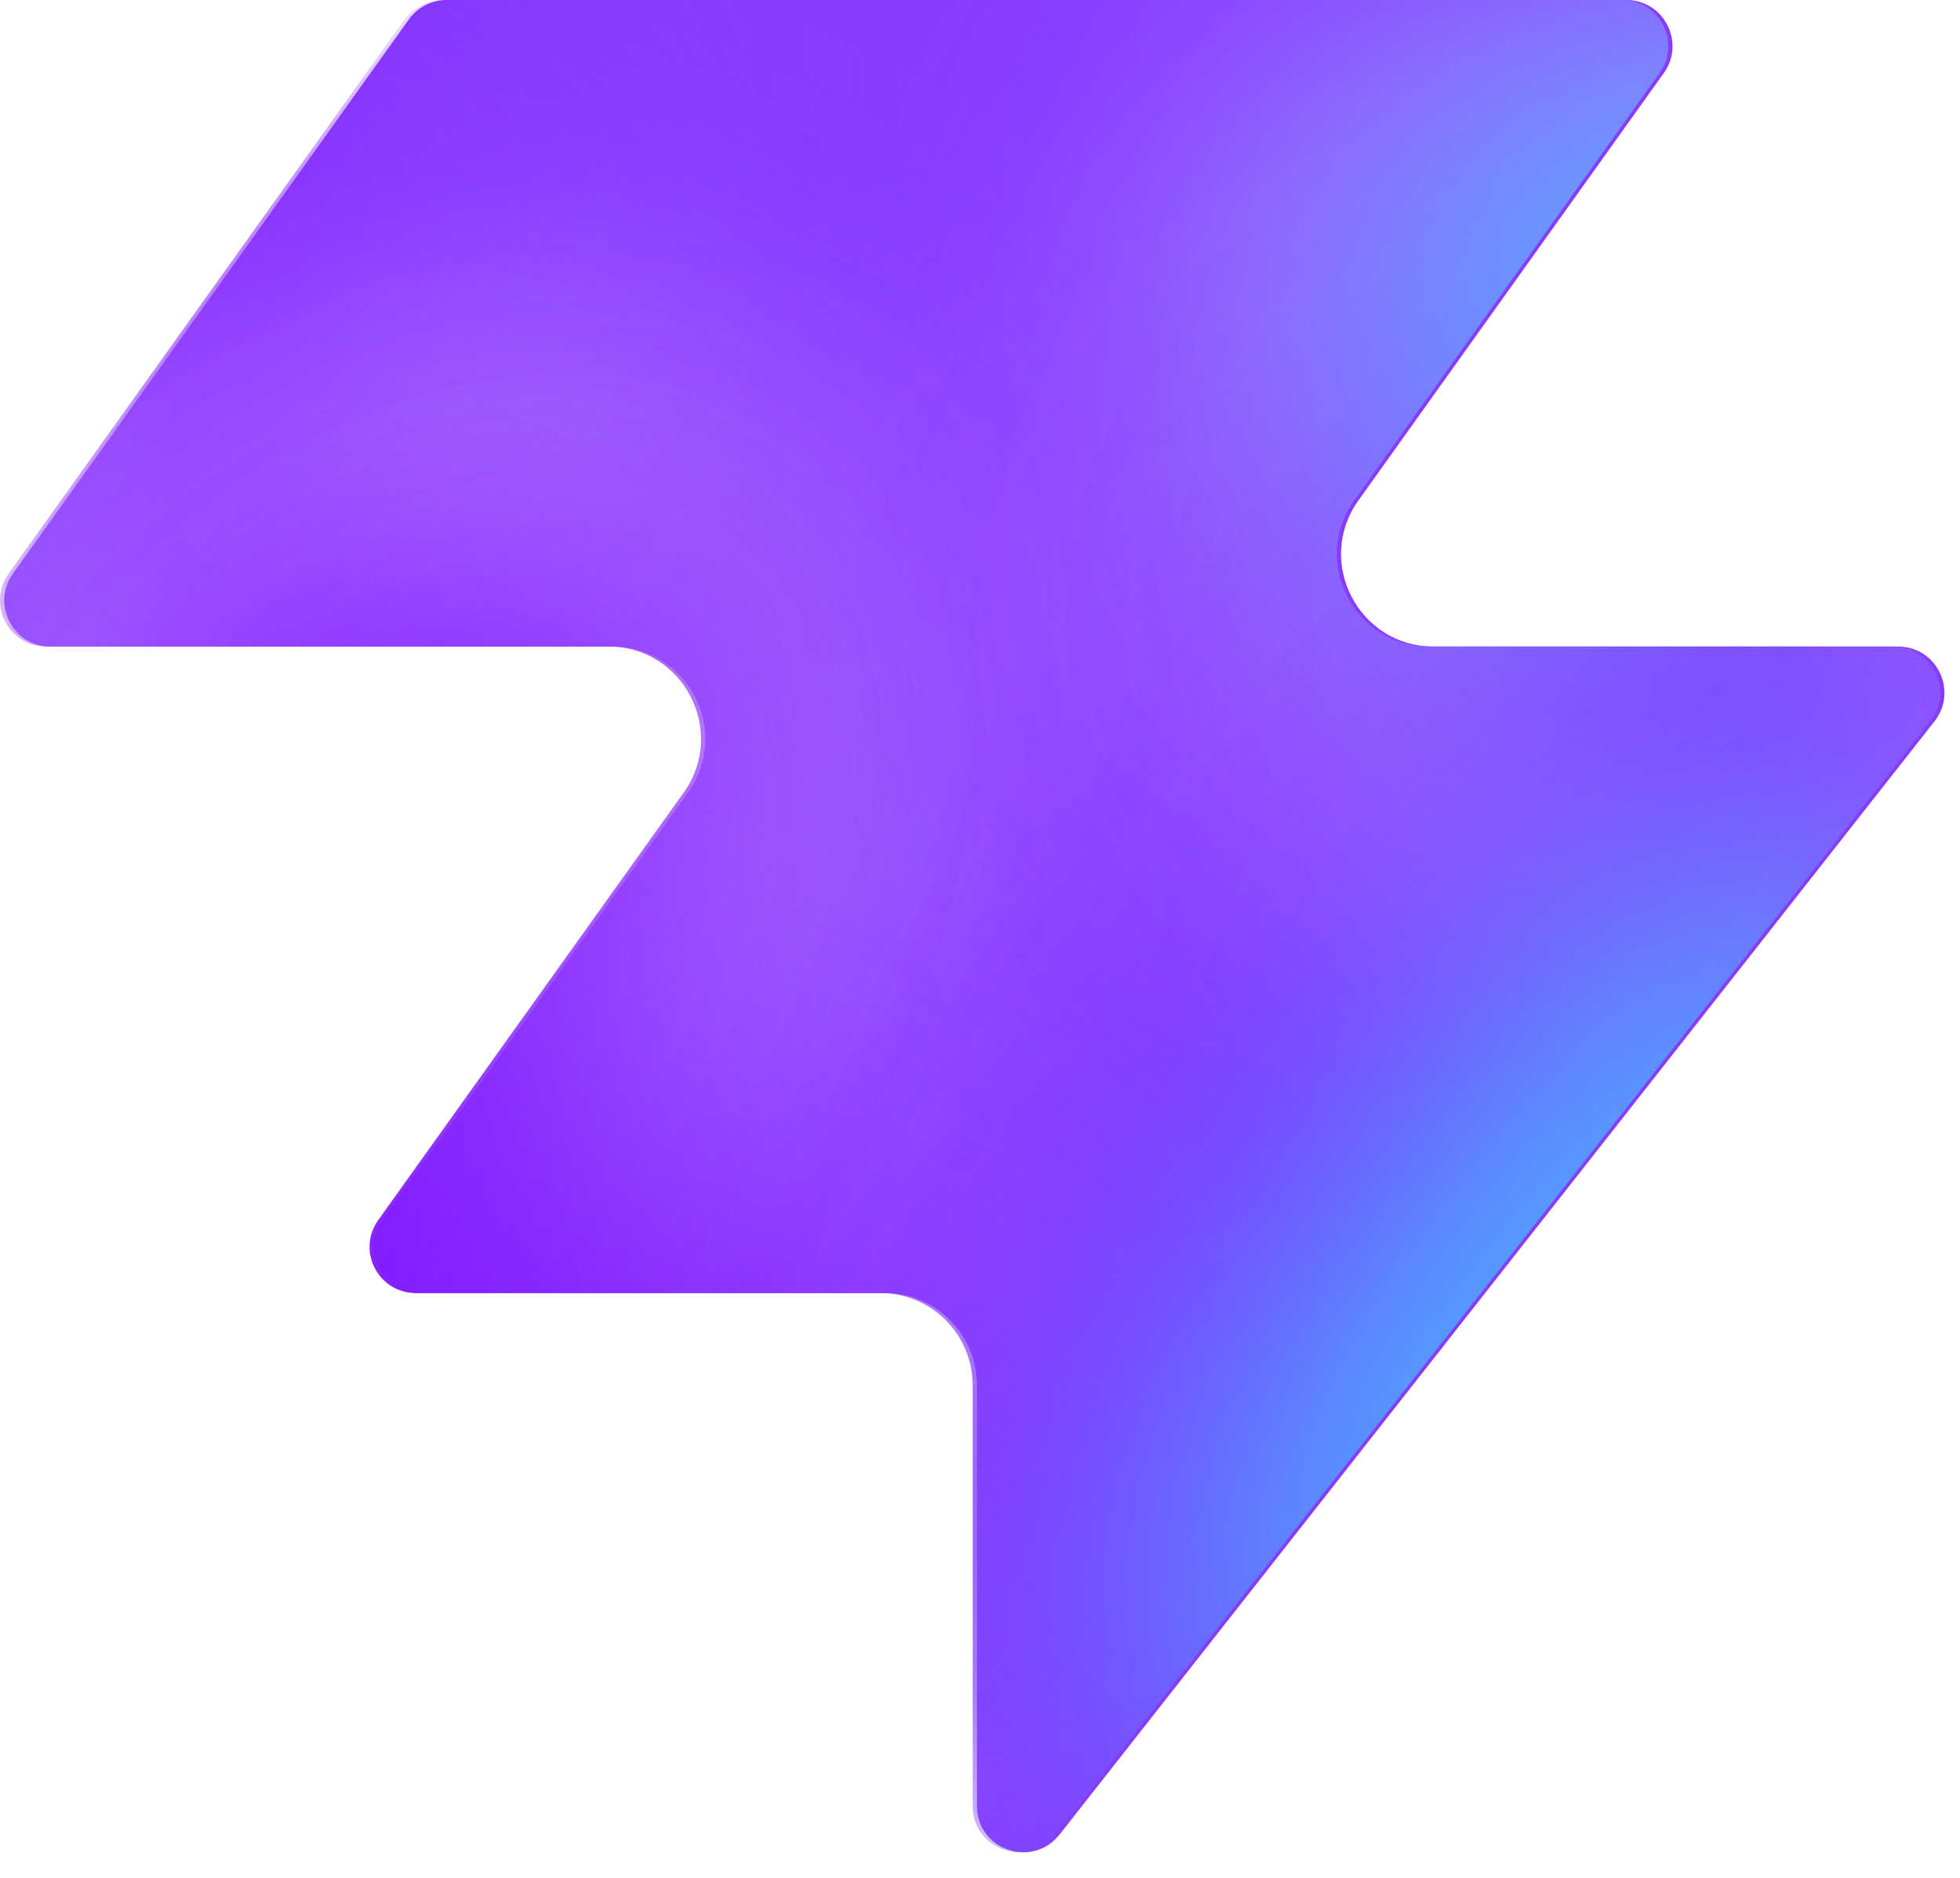
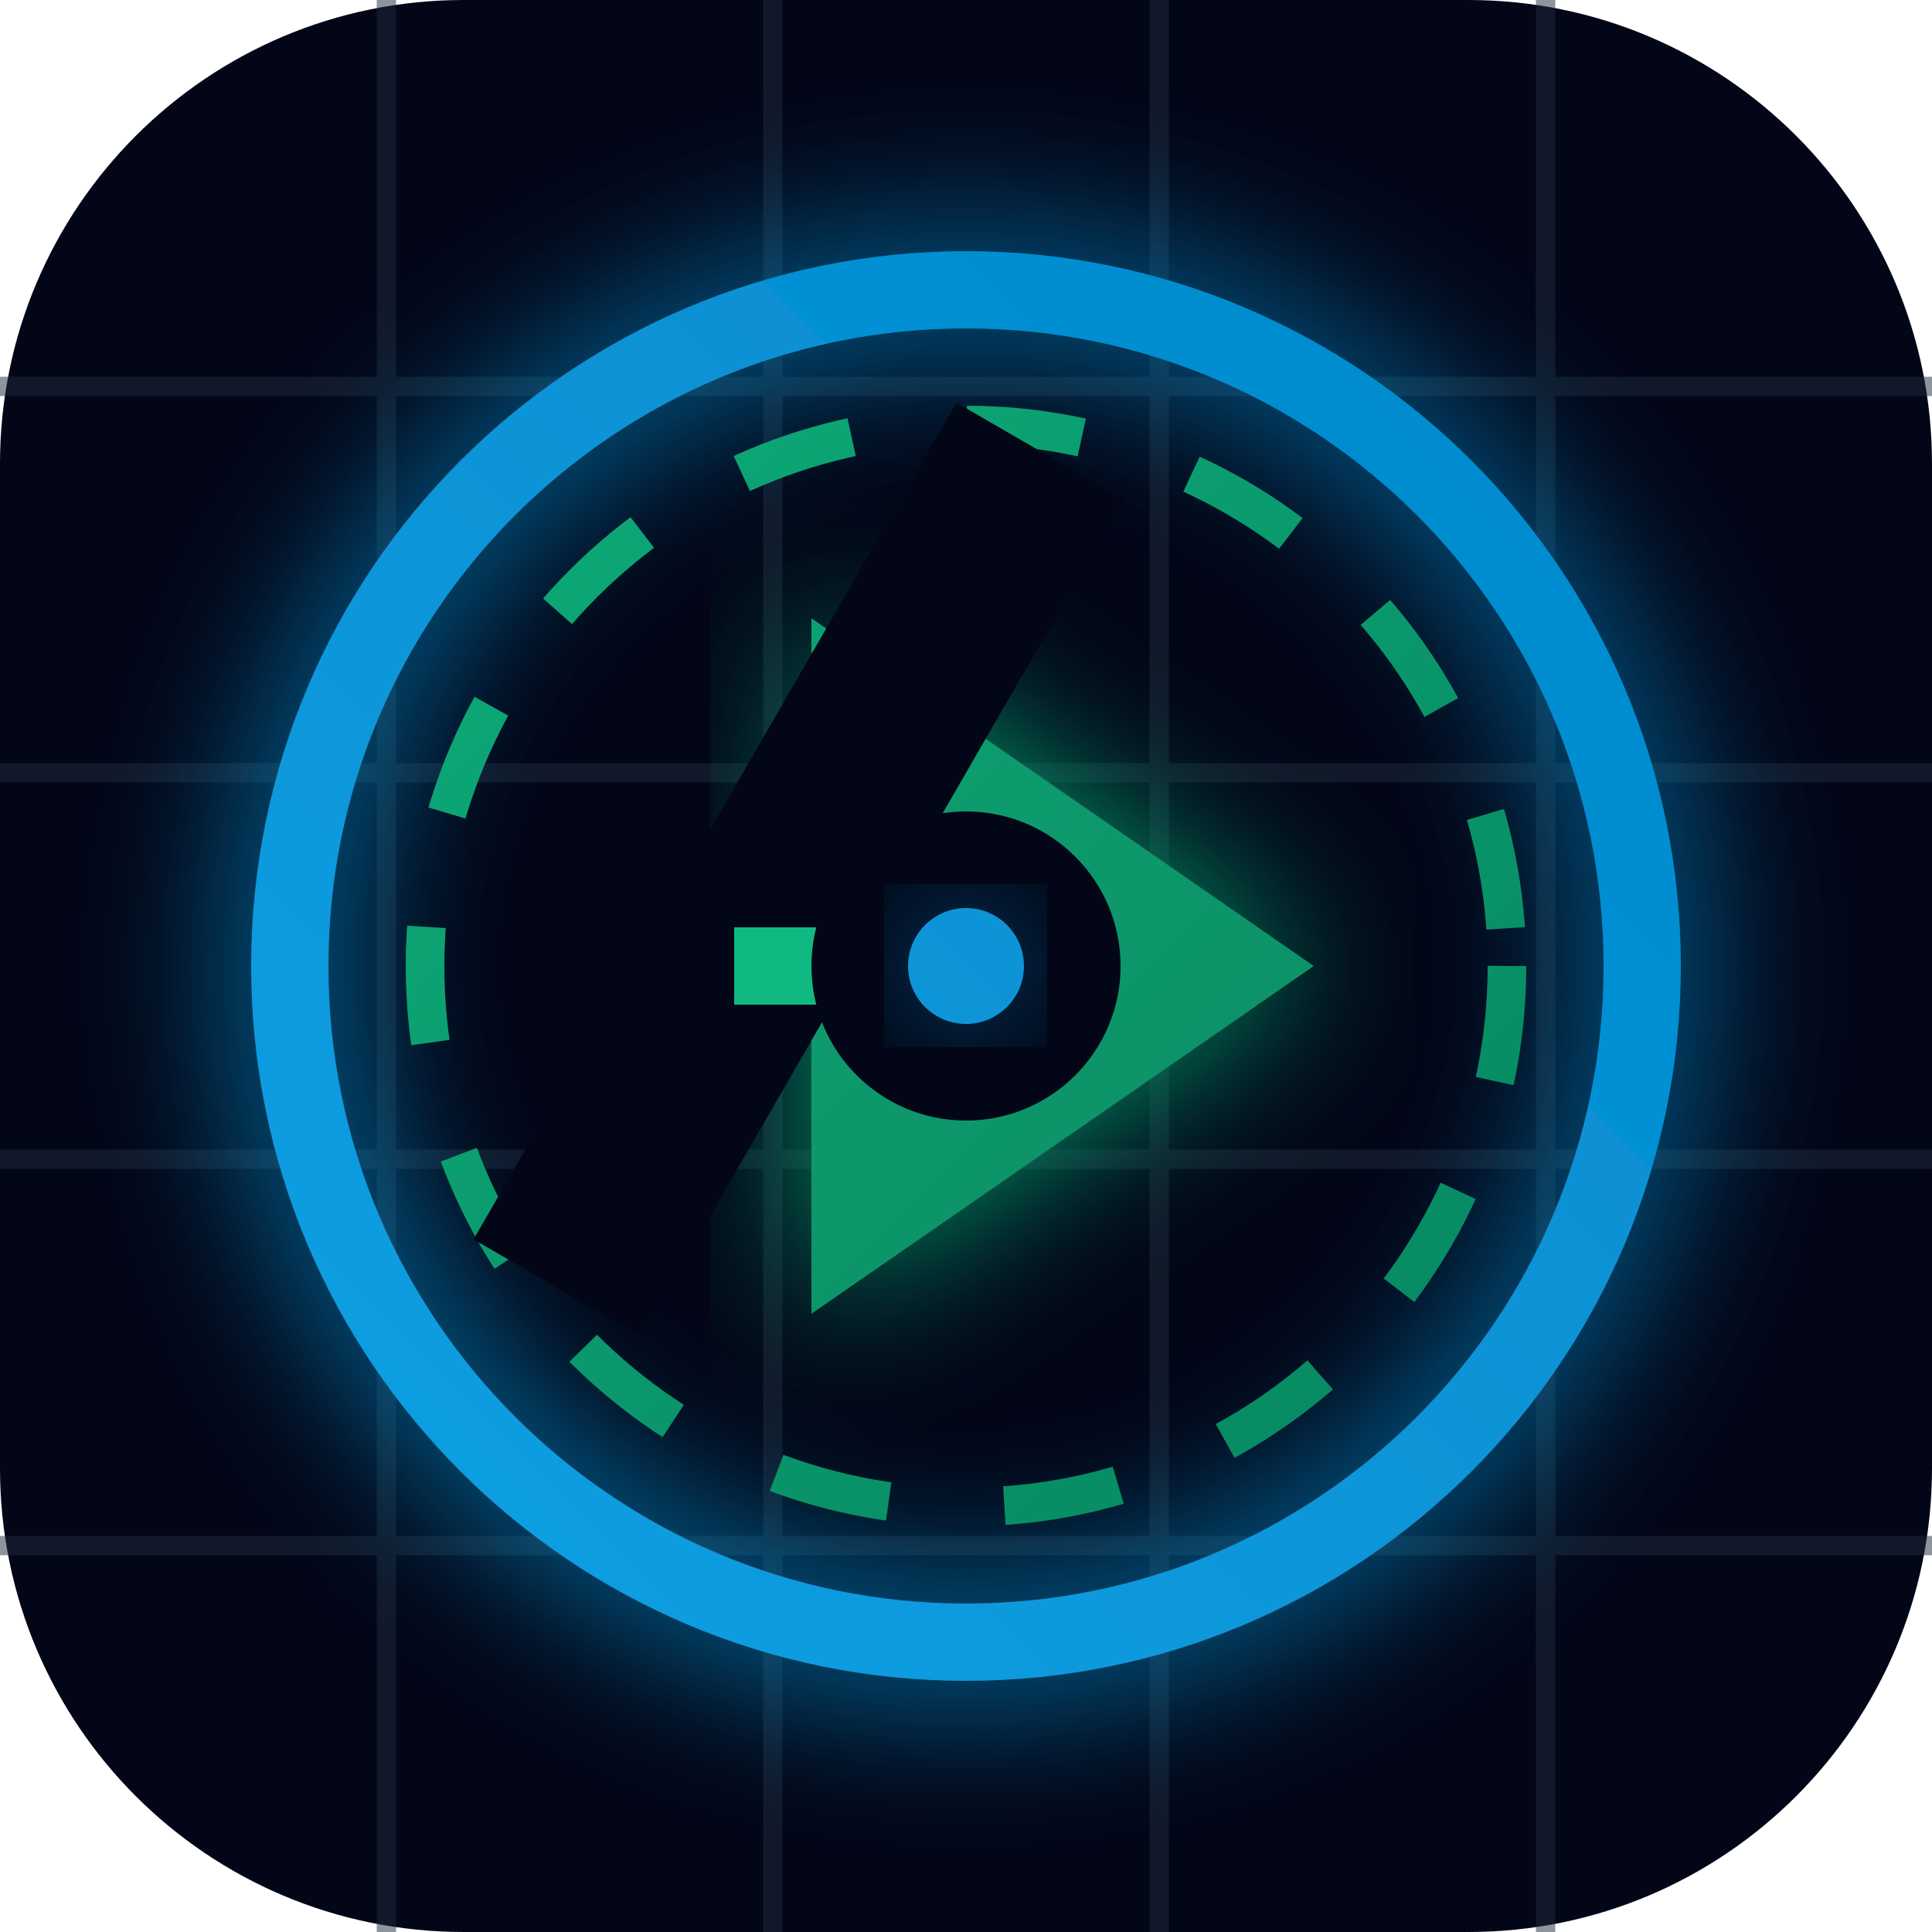
- <svg xmlns="http://www.w3.org/2000/svg" width="48" height="46" fill="none" viewBox="0 0 48 46">
-   <path fill="#863bff" d="M25.946 44.938c-.664.845-2.021.375-2.021-.698V33.937a2.26 2.26 0 0 0-2.262-2.262H10.287c-.92 0-1.456-1.04-.92-1.788l7.48-10.471c1.07-1.497 0-3.578-1.842-3.578H1.237c-.92 0-1.456-1.04-.92-1.788L10.013.474c.214-.297.556-.474.92-.474h28.894c.92 0 1.456 1.04.92 1.788l-7.48 10.471c-1.07 1.498 0 3.579 1.842 3.579h11.377c.943 0 1.473 1.088.89 1.83L25.947 44.94z" style="fill:#863bff;fill:color(display-p3 .525 .23 1);fill-opacity:1" />
-   <mask id="a" width="48" height="46" x="0" y="0" maskUnits="userSpaceOnUse" style="mask-type:alpha">
-     <path fill="#000" d="M25.842 44.938c-.664.844-2.021.375-2.021-.698V33.937a2.26 2.26 0 0 0-2.262-2.262H10.183c-.92 0-1.456-1.04-.92-1.788l7.48-10.471c1.07-1.498 0-3.579-1.842-3.579H1.133c-.92 0-1.456-1.04-.92-1.787L9.91.473c.214-.297.556-.474.92-.474h28.894c.92 0 1.456 1.04.92 1.788l-7.48 10.471c-1.07 1.498 0 3.578 1.842 3.578h11.377c.943 0 1.473 1.088.89 1.832L25.843 44.94z" style="fill:#000;fill-opacity:1" />
-   </mask>
-   <g mask="url(#a)">
-     <g filter="url(#b)">
-       <ellipse cx="5.508" cy="14.704" fill="#ede6ff" rx="5.508" ry="14.704" style="fill:#ede6ff;fill:color(display-p3 .927 .903 1);fill-opacity:1" transform="matrix(.00324 1 1 -.00324 -4.47 31.516)" />
-     </g>
-     <g filter="url(#c)">
-       <ellipse cx="10.399" cy="29.851" fill="#ede6ff" rx="10.399" ry="29.851" style="fill:#ede6ff;fill:color(display-p3 .927 .903 1);fill-opacity:1" transform="matrix(.00324 1 1 -.00324 -39.328 7.883)" />
-     </g>
-     <g filter="url(#d)">
-       <ellipse cx="5.508" cy="30.487" fill="#7e14ff" rx="5.508" ry="30.487" style="fill:#7e14ff;fill:color(display-p3 .492 .077 1);fill-opacity:1" transform="rotate(89.814 -25.913 -14.639)scale(1 -1)" />
-     </g>
-     <g filter="url(#e)">
-       <ellipse cx="5.508" cy="30.599" fill="#7e14ff" rx="5.508" ry="30.599" style="fill:#7e14ff;fill:color(display-p3 .492 .077 1);fill-opacity:1" transform="rotate(89.814 -32.644 -3.334)scale(1 -1)" />
-     </g>
-     <g filter="url(#f)">
-       <ellipse cx="5.508" cy="30.599" fill="#7e14ff" rx="5.508" ry="30.599" style="fill:#7e14ff;fill:color(display-p3 .492 .077 1);fill-opacity:1" transform="matrix(.00324 1 1 -.00324 -34.34 30.47)" />
-     </g>
-     <g filter="url(#g)">
-       <ellipse cx="14.072" cy="22.078" fill="#ede6ff" rx="14.072" ry="22.078" style="fill:#ede6ff;fill:color(display-p3 .927 .903 1);fill-opacity:1" transform="rotate(93.35 24.506 48.493)scale(-1 1)" />
-     </g>
-     <g filter="url(#h)">
-       <ellipse cx="3.47" cy="21.501" fill="#7e14ff" rx="3.47" ry="21.501" style="fill:#7e14ff;fill:color(display-p3 .492 .077 1);fill-opacity:1" transform="rotate(89.009 28.708 47.59)scale(-1 1)" />
-     </g>
-     <g filter="url(#i)">
-       <ellipse cx="3.47" cy="21.501" fill="#7e14ff" rx="3.47" ry="21.501" style="fill:#7e14ff;fill:color(display-p3 .492 .077 1);fill-opacity:1" transform="rotate(89.009 28.708 47.59)scale(-1 1)" />
-     </g>
-     <g filter="url(#j)">
-       <ellipse cx=".387" cy="8.972" fill="#7e14ff" rx="4.407" ry="29.108" style="fill:#7e14ff;fill:color(display-p3 .492 .077 1);fill-opacity:1" transform="rotate(39.51 .387 8.972)" />
-     </g>
-     <g filter="url(#k)">
-       <ellipse cx="47.523" cy="-6.092" fill="#7e14ff" rx="4.407" ry="29.108" style="fill:#7e14ff;fill:color(display-p3 .492 .077 1);fill-opacity:1" transform="rotate(37.892 47.523 -6.092)" />
-     </g>
-     <g filter="url(#l)">
-       <ellipse cx="41.412" cy="6.333" fill="#47bfff" rx="5.971" ry="9.665" style="fill:#47bfff;fill:color(display-p3 .28 .748 1);fill-opacity:1" transform="rotate(37.892 41.412 6.333)" />
-     </g>
-     <g filter="url(#m)">
-       <ellipse cx="-1.879" cy="38.332" fill="#7e14ff" rx="4.407" ry="29.108" style="fill:#7e14ff;fill:color(display-p3 .492 .077 1);fill-opacity:1" transform="rotate(37.892 -1.88 38.332)" />
-     </g>
-     <g filter="url(#n)">
-       <ellipse cx="-1.879" cy="38.332" fill="#7e14ff" rx="4.407" ry="29.108" style="fill:#7e14ff;fill:color(display-p3 .492 .077 1);fill-opacity:1" transform="rotate(37.892 -1.88 38.332)" />
-     </g>
-     <g filter="url(#o)">
-       <ellipse cx="35.651" cy="29.907" fill="#7e14ff" rx="4.407" ry="29.108" style="fill:#7e14ff;fill:color(display-p3 .492 .077 1);fill-opacity:1" transform="rotate(37.892 35.651 29.907)" />
-     </g>
-     <g filter="url(#p)">
-       <ellipse cx="38.418" cy="32.4" fill="#47bfff" rx="5.971" ry="15.297" style="fill:#47bfff;fill:color(display-p3 .28 .748 1);fill-opacity:1" transform="rotate(37.892 38.418 32.4)" />
-     </g>
-   </g>
+ <svg xmlns="http://www.w3.org/2000/svg" viewBox="0 0 100 100" fill="none">
  <defs>
-     <filter id="b" width="60.045" height="41.654" x="-19.77" y="16.149" color-interpolation-filters="sRGB" filterUnits="userSpaceOnUse">
-       <feFlood flood-opacity="0" result="BackgroundImageFix" />
-       <feBlend in="SourceGraphic" in2="BackgroundImageFix" result="shape" />
-       <feGaussianBlur result="effect1_foregroundBlur_2002_17158" stdDeviation="7.659" />
-     </filter>
-     <filter id="c" width="90.34" height="51.437" x="-54.613" y="-7.533" color-interpolation-filters="sRGB" filterUnits="userSpaceOnUse">
-       <feFlood flood-opacity="0" result="BackgroundImageFix" />
-       <feBlend in="SourceGraphic" in2="BackgroundImageFix" result="shape" />
-       <feGaussianBlur result="effect1_foregroundBlur_2002_17158" stdDeviation="7.659" />
-     </filter>
-     <filter id="d" width="79.355" height="29.4" x="-49.64" y="2.03" color-interpolation-filters="sRGB" filterUnits="userSpaceOnUse">
-       <feFlood flood-opacity="0" result="BackgroundImageFix" />
-       <feBlend in="SourceGraphic" in2="BackgroundImageFix" result="shape" />
-       <feGaussianBlur result="effect1_foregroundBlur_2002_17158" stdDeviation="4.596" />
-     </filter>
-     <filter id="e" width="79.579" height="29.4" x="-45.045" y="20.029" color-interpolation-filters="sRGB" filterUnits="userSpaceOnUse">
-       <feFlood flood-opacity="0" result="BackgroundImageFix" />
-       <feBlend in="SourceGraphic" in2="BackgroundImageFix" result="shape" />
-       <feGaussianBlur result="effect1_foregroundBlur_2002_17158" stdDeviation="4.596" />
-     </filter>
-     <filter id="f" width="79.579" height="29.4" x="-43.513" y="21.178" color-interpolation-filters="sRGB" filterUnits="userSpaceOnUse">
-       <feFlood flood-opacity="0" result="BackgroundImageFix" />
-       <feBlend in="SourceGraphic" in2="BackgroundImageFix" result="shape" />
-       <feGaussianBlur result="effect1_foregroundBlur_2002_17158" stdDeviation="4.596" />
-     </filter>
-     <filter id="g" width="74.749" height="58.852" x="15.756" y="-17.901" color-interpolation-filters="sRGB" filterUnits="userSpaceOnUse">
-       <feFlood flood-opacity="0" result="BackgroundImageFix" />
-       <feBlend in="SourceGraphic" in2="BackgroundImageFix" result="shape" />
-       <feGaussianBlur result="effect1_foregroundBlur_2002_17158" stdDeviation="7.659" />
-     </filter>
-     <filter id="h" width="61.377" height="25.362" x="23.548" y="2.284" color-interpolation-filters="sRGB" filterUnits="userSpaceOnUse">
-       <feFlood flood-opacity="0" result="BackgroundImageFix" />
-       <feBlend in="SourceGraphic" in2="BackgroundImageFix" result="shape" />
-       <feGaussianBlur result="effect1_foregroundBlur_2002_17158" stdDeviation="4.596" />
-     </filter>
-     <filter id="i" width="61.377" height="25.362" x="23.548" y="2.284" color-interpolation-filters="sRGB" filterUnits="userSpaceOnUse">
-       <feFlood flood-opacity="0" result="BackgroundImageFix" />
-       <feBlend in="SourceGraphic" in2="BackgroundImageFix" result="shape" />
-       <feGaussianBlur result="effect1_foregroundBlur_2002_17158" stdDeviation="4.596" />
-     </filter>
-     <filter id="j" width="56.045" height="63.649" x="-27.636" y="-22.853" color-interpolation-filters="sRGB" filterUnits="userSpaceOnUse">
-       <feFlood flood-opacity="0" result="BackgroundImageFix" />
-       <feBlend in="SourceGraphic" in2="BackgroundImageFix" result="shape" />
-       <feGaussianBlur result="effect1_foregroundBlur_2002_17158" stdDeviation="4.596" />
-     </filter>
-     <filter id="k" width="54.814" height="64.646" x="20.116" y="-38.415" color-interpolation-filters="sRGB" filterUnits="userSpaceOnUse">
-       <feFlood flood-opacity="0" result="BackgroundImageFix" />
-       <feBlend in="SourceGraphic" in2="BackgroundImageFix" result="shape" />
-       <feGaussianBlur result="effect1_foregroundBlur_2002_17158" stdDeviation="4.596" />
-     </filter>
-     <filter id="l" width="33.541" height="35.313" x="24.641" y="-11.323" color-interpolation-filters="sRGB" filterUnits="userSpaceOnUse">
-       <feFlood flood-opacity="0" result="BackgroundImageFix" />
-       <feBlend in="SourceGraphic" in2="BackgroundImageFix" result="shape" />
-       <feGaussianBlur result="effect1_foregroundBlur_2002_17158" stdDeviation="4.596" />
-     </filter>
-     <filter id="m" width="54.814" height="64.646" x="-29.286" y="6.009" color-interpolation-filters="sRGB" filterUnits="userSpaceOnUse">
-       <feFlood flood-opacity="0" result="BackgroundImageFix" />
-       <feBlend in="SourceGraphic" in2="BackgroundImageFix" result="shape" />
-       <feGaussianBlur result="effect1_foregroundBlur_2002_17158" stdDeviation="4.596" />
-     </filter>
-     <filter id="n" width="54.814" height="64.646" x="-29.286" y="6.009" color-interpolation-filters="sRGB" filterUnits="userSpaceOnUse">
-       <feFlood flood-opacity="0" result="BackgroundImageFix" />
-       <feBlend in="SourceGraphic" in2="BackgroundImageFix" result="shape" />
-       <feGaussianBlur result="effect1_foregroundBlur_2002_17158" stdDeviation="4.596" />
-     </filter>
-     <filter id="o" width="54.814" height="64.646" x="8.244" y="-2.416" color-interpolation-filters="sRGB" filterUnits="userSpaceOnUse">
-       <feFlood flood-opacity="0" result="BackgroundImageFix" />
-       <feBlend in="SourceGraphic" in2="BackgroundImageFix" result="shape" />
-       <feGaussianBlur result="effect1_foregroundBlur_2002_17158" stdDeviation="4.596" />
-     </filter>
-     <filter id="p" width="39.409" height="43.623" x="18.713" y="10.588" color-interpolation-filters="sRGB" filterUnits="userSpaceOnUse">
-       <feFlood flood-opacity="0" result="BackgroundImageFix" />
-       <feBlend in="SourceGraphic" in2="BackgroundImageFix" result="shape" />
-       <feGaussianBlur result="effect1_foregroundBlur_2002_17158" stdDeviation="4.596" />
+     <linearGradient id="neonGreen" x1="0" y1="0" x2="100" y2="100" gradientUnits="userSpaceOnUse">
+       <stop stop-color="#10b981" />
+       <stop offset="1" stop-color="#047857" />
+     </linearGradient>
+     <linearGradient id="cyberBlue" x1="0" y1="100" x2="100" y2="0" gradientUnits="userSpaceOnUse">
+       <stop stop-color="#0ea5e9" />
+       <stop offset="1" stop-color="#0284c7" />
+     </linearGradient>
+     <filter id="glow" x="-20%" y="-20%" width="140%" height="140%">
+       <feGaussianBlur stdDeviation="4" result="blur" />
+       <feMerge>
+         <feMergeNode in="blur" />
+         <feMergeNode in="SourceGraphic" />
+       </feMerge>
    </filter>
  </defs>
+   <rect width="100" height="100" rx="24" fill="#020617" />
+   <path d="M20 0v100M40 0v100M60 0v100M80 0v100M0 20h100M0 40h100M0 60h100M0 80h100" stroke="#1e293b" stroke-width="1" opacity="0.5" />
+   <circle cx="50" cy="50" r="35" stroke="url(#cyberBlue)" stroke-width="4" filter="url(#glow)" />
+   <circle cx="50" cy="50" r="28" stroke="url(#neonGreen)" stroke-width="2" stroke-dasharray="6 6" />
+   <path d="M42 32 L42 68 L68 50 Z" fill="url(#neonGreen)" filter="url(#glow)" />
+   <path d="M35 25 L45 25 L45 75 L35 75 Z" fill="#020617" transform="rotate(30 50 50)" />
+   <path d="M38 48 L46 48 L46 52 L38 52 Z" fill="#10b981" />
+   <circle cx="50" cy="50" r="8" fill="#020617" />
+   <circle cx="50" cy="50" r="3" fill="url(#cyberBlue)" filter="url(#glow)" />
</svg>
